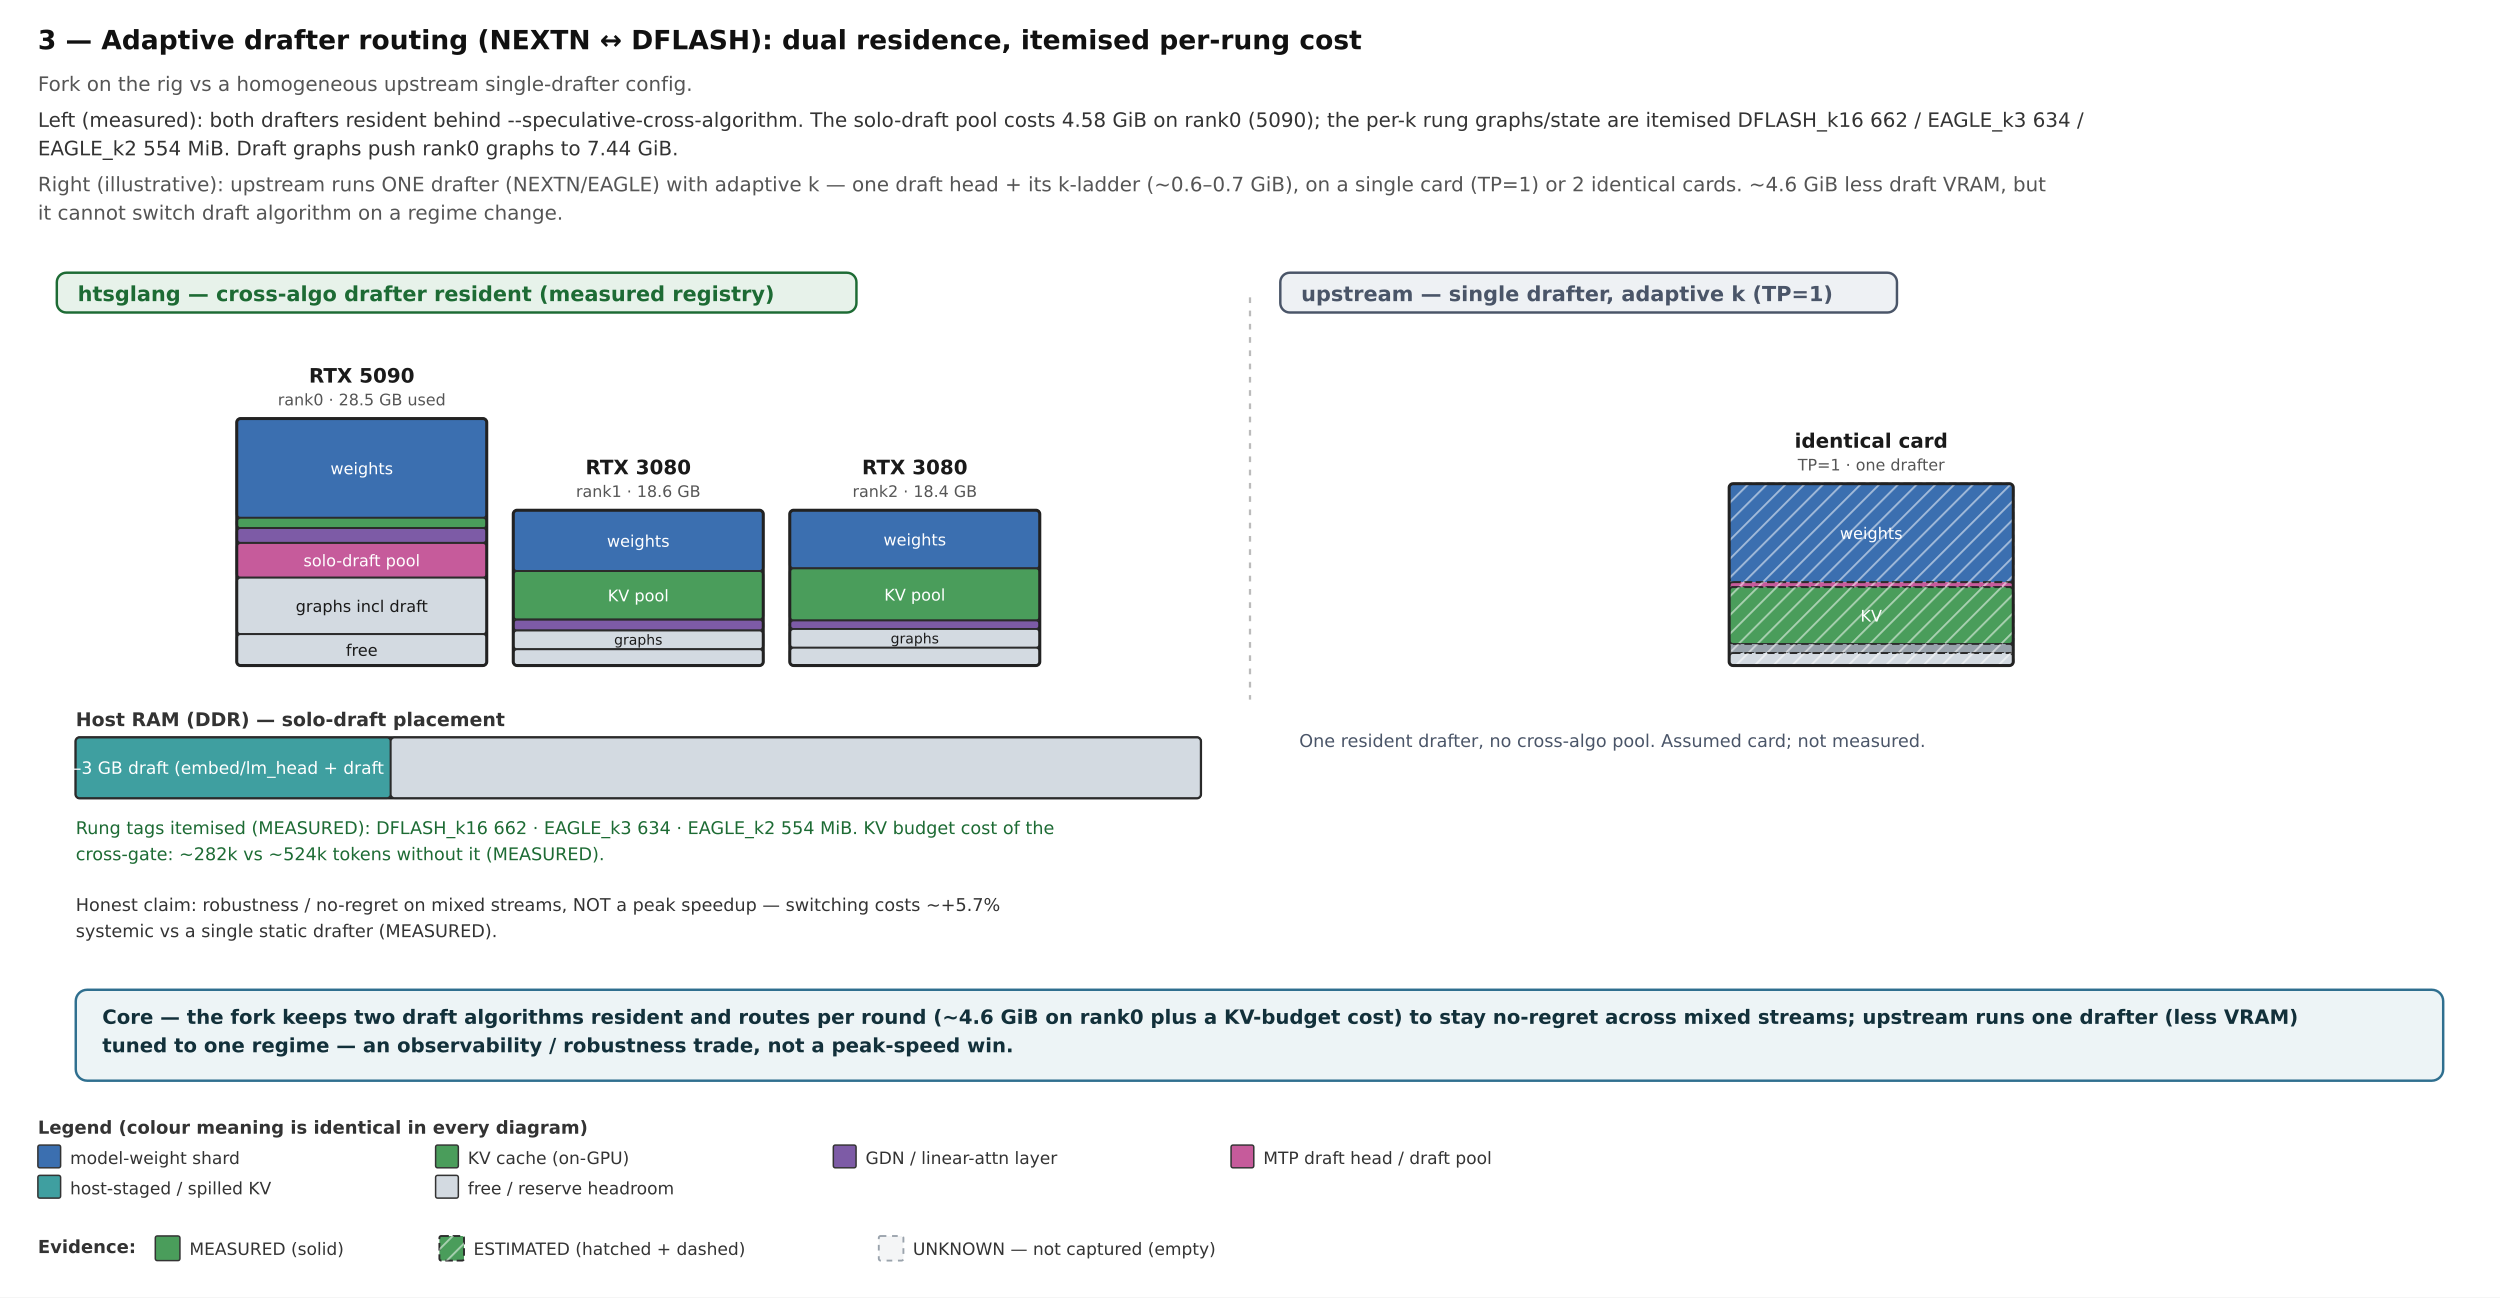
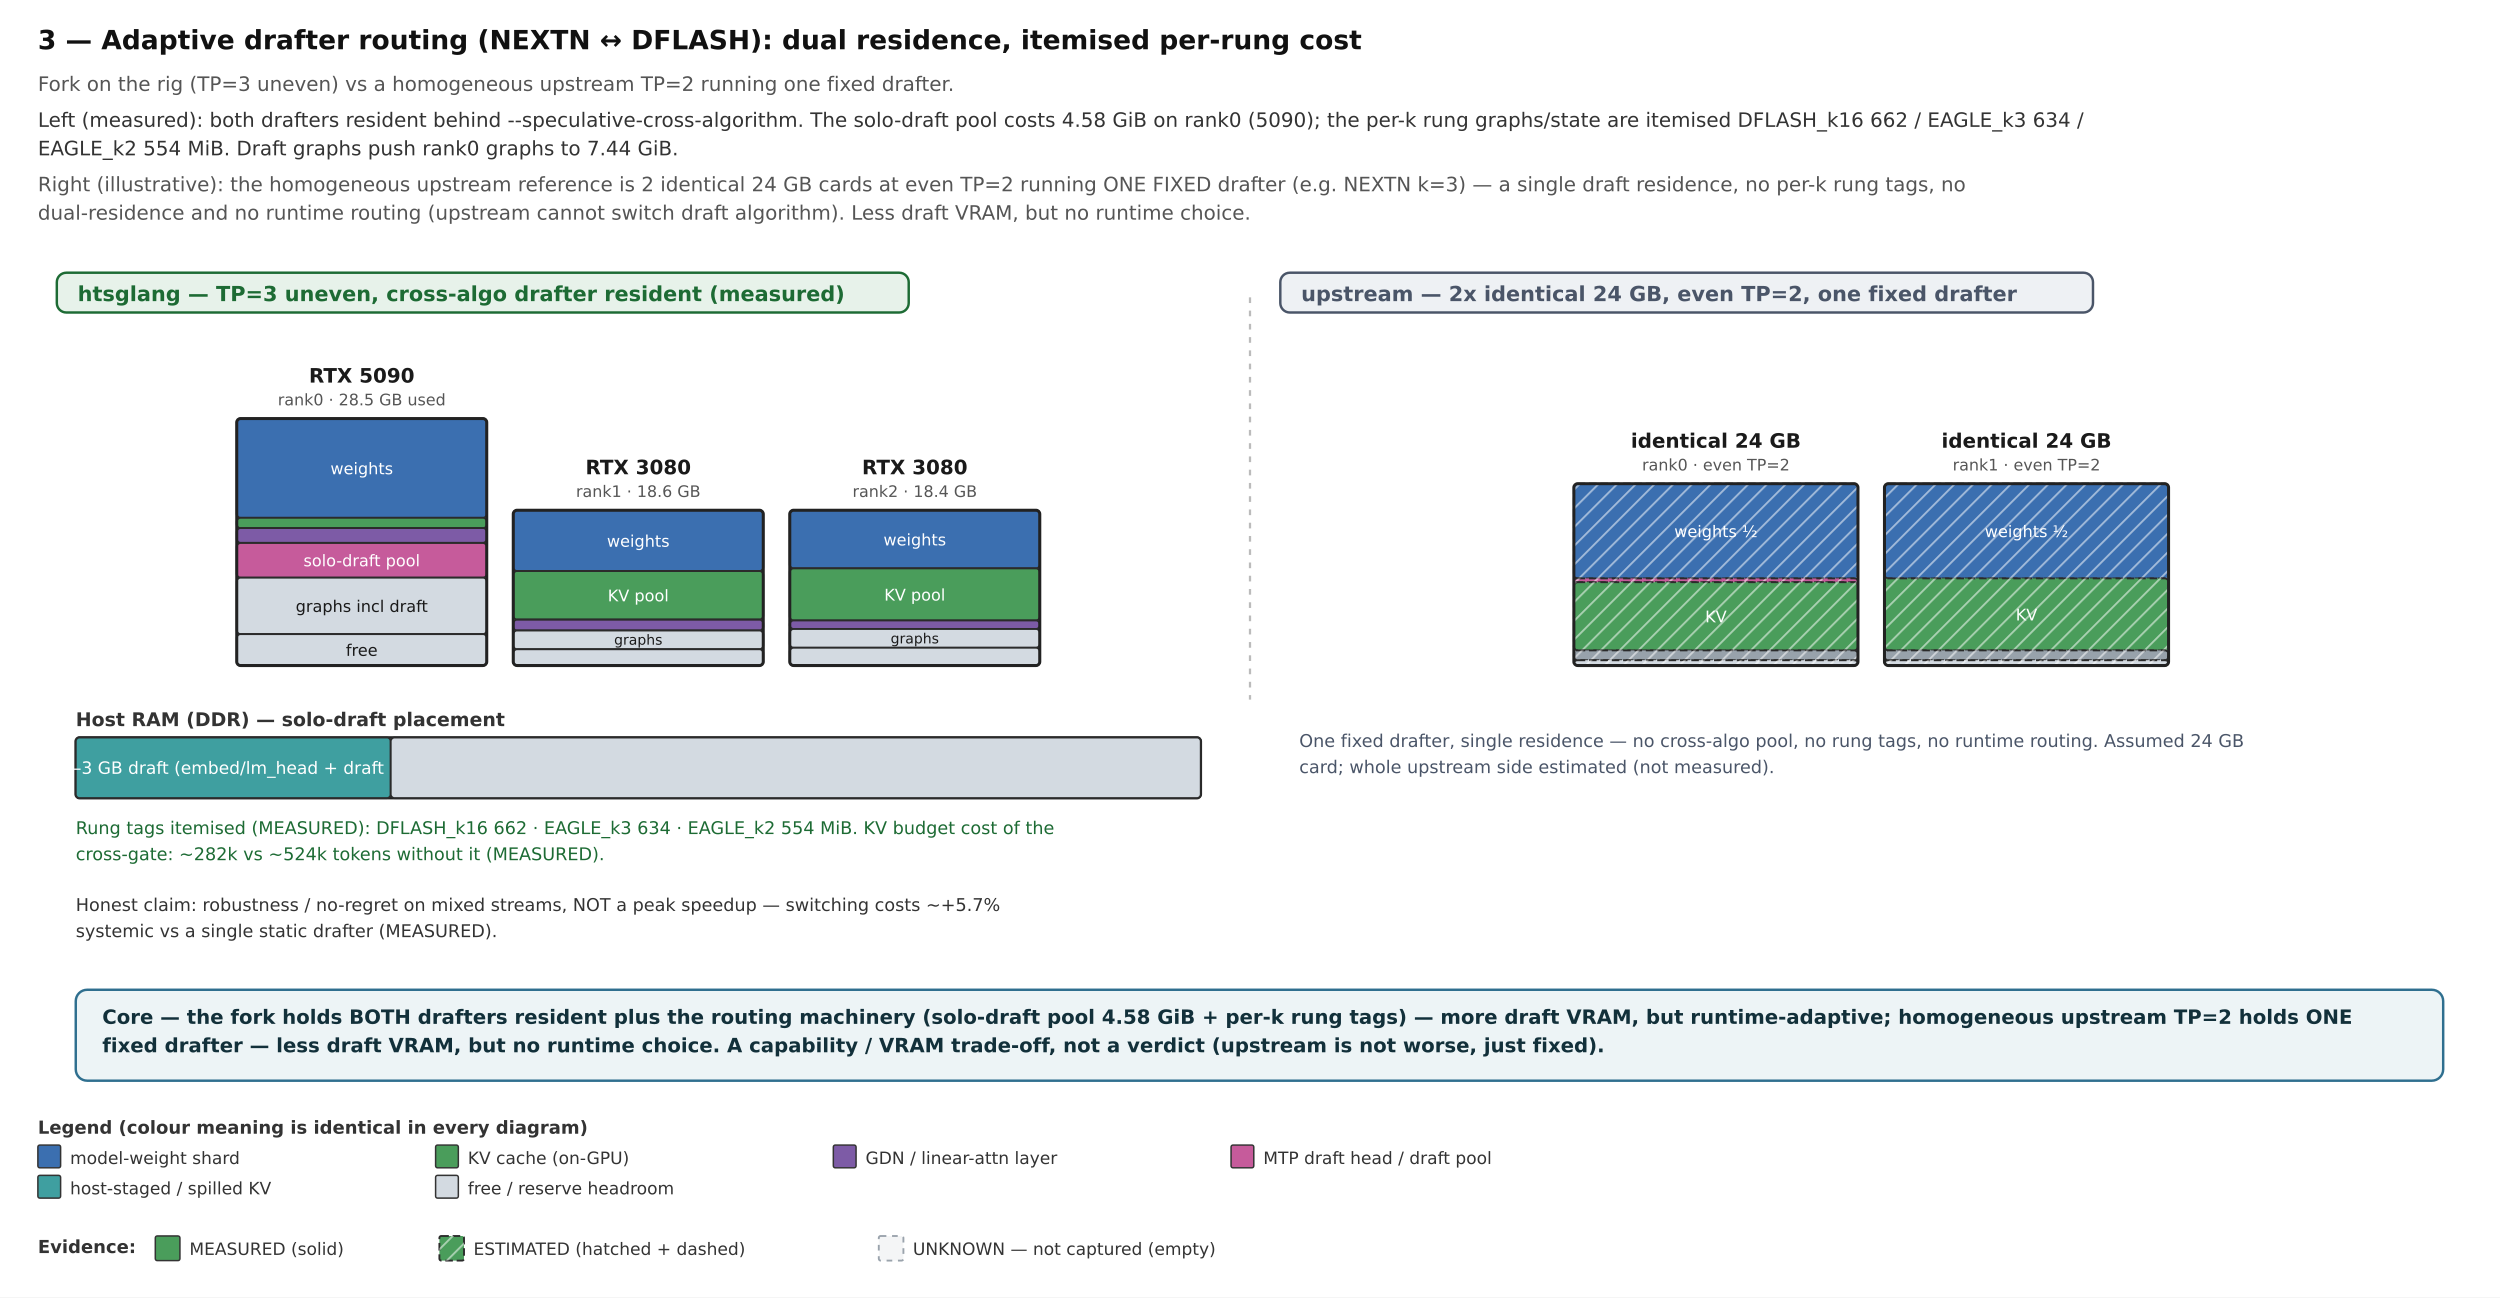
<svg xmlns="http://www.w3.org/2000/svg" viewBox="0 0 1320 685" width="1320" height="685" font-family="sans-serif">
  <defs>
    <pattern id="hatch" patternUnits="userSpaceOnUse" width="7" height="7" patternTransform="rotate(45)">
      <line x1="0" y1="0" x2="0" y2="7" stroke="#ffffff" stroke-width="2" stroke-opacity="0.5" />
    </pattern>
    <marker id="arr" markerWidth="9" markerHeight="9" refX="6.5" refY="3" orient="auto" markerUnits="userSpaceOnUse">
      <path d="M0,0 L7,3 L0,6 Z" fill="#333" />
    </marker>
    <marker id="arrP" markerWidth="9" markerHeight="9" refX="6.5" refY="3" orient="auto" markerUnits="userSpaceOnUse">
      <path d="M0,0 L7,3 L0,6 Z" fill="#8a5a2b" />
    </marker>
    <marker id="arrG" markerWidth="9" markerHeight="9" refX="6.5" refY="3" orient="auto" markerUnits="userSpaceOnUse">
      <path d="M0,0 L7,3 L0,6 Z" fill="#227a3a" />
    </marker>
    <marker id="arrR" markerWidth="9" markerHeight="9" refX="6.5" refY="3" orient="auto" markerUnits="userSpaceOnUse">
      <path d="M0,0 L7,3 L0,6 Z" fill="#c0504d" />
    </marker>
    <marker id="arrB" markerWidth="9" markerHeight="9" refX="6.5" refY="3" orient="auto" markerUnits="userSpaceOnUse">
      <path d="M0,0 L7,3 L0,6 Z" fill="#3b6fb0" />
    </marker>
    <marker id="arrV" markerWidth="9" markerHeight="9" refX="6.5" refY="3" orient="auto" markerUnits="userSpaceOnUse">
      <path d="M0,0 L7,3 L0,6 Z" fill="#7d5ba6" />
    </marker>
  </defs>
  <rect x="0.0" y="0.0" width="1320.0" height="685.0" rx="0" fill="#ffffff" stroke="none" stroke-width="0" />
  <text x="20.0" y="26.0" font-family="DejaVu Sans, Verdana, Arial, sans-serif" font-size="14" font-weight="bold" text-anchor="start" fill="#111">3 — Adaptive drafter routing (NEXTN ↔ DFLASH): dual residence, itemised per-rung cost</text>
-   <text x="20.0" y="48.0" font-family="DejaVu Sans, Verdana, Arial, sans-serif" font-size="10.5" font-weight="normal" text-anchor="start" fill="#555">Fork on the rig vs a homogeneous upstream single-drafter config.</text>
+   <text x="20.0" y="48.0" font-family="DejaVu Sans, Verdana, Arial, sans-serif" font-size="10.5" font-weight="normal" text-anchor="start" fill="#555">Fork on the rig (TP=3 uneven) vs a homogeneous upstream TP=2 running one fixed drafter.</text>
  <text x="20.0" y="67.0" font-family="DejaVu Sans, Verdana, Arial, sans-serif" font-size="10.5" font-weight="normal" text-anchor="start" fill="#333">Left (measured): both drafters resident behind --speculative-cross-algorithm. The solo-draft pool costs 4.58 GiB on rank0 (5090); the per-k rung graphs/state are itemised DFLASH_k16 662 / EAGLE_k3 634 /</text>
  <text x="20.0" y="82.0" font-family="DejaVu Sans, Verdana, Arial, sans-serif" font-size="10.5" font-weight="normal" text-anchor="start" fill="#333">EAGLE_k2 554 MiB. Draft graphs push rank0 graphs to 7.44 GiB.</text>
-   <text x="20.0" y="101.0" font-family="DejaVu Sans, Verdana, Arial, sans-serif" font-size="10.5" font-weight="normal" text-anchor="start" fill="#555">Right (illustrative): upstream runs ONE drafter (NEXTN/EAGLE) with adaptive k — one draft head + its k-ladder (~0.6–0.7 GiB), on a single card (TP=1) or 2 identical cards. ~4.6 GiB less draft VRAM, but</text>
-   <text x="20.0" y="116.0" font-family="DejaVu Sans, Verdana, Arial, sans-serif" font-size="10.5" font-weight="normal" text-anchor="start" fill="#555">it cannot switch draft algorithm on a regime change.</text>
-   <rect x="30.0" y="144.0" width="422.2" height="21.0" rx="5" fill="#e7f2ea" stroke="#1d6b34" stroke-width="1.3" />
-   <text x="41.0" y="159.0" font-family="DejaVu Sans, Verdana, Arial, sans-serif" font-size="11" font-weight="bold" text-anchor="start" fill="#1d6b34">htsglang — cross-algo drafter resident (measured registry)</text>
-   <rect x="676.0" y="144.0" width="325.6" height="21.0" rx="5" fill="#eef1f4" stroke="#4a5568" stroke-width="1.3" />
-   <text x="687.0" y="159.0" font-family="DejaVu Sans, Verdana, Arial, sans-serif" font-size="11" font-weight="bold" text-anchor="start" fill="#4a5568">upstream — single drafter, adaptive k (TP=1)</text>
+   <text x="20.0" y="101.0" font-family="DejaVu Sans, Verdana, Arial, sans-serif" font-size="10.5" font-weight="normal" text-anchor="start" fill="#555">Right (illustrative): the homogeneous upstream reference is 2 identical 24 GB cards at even TP=2 running ONE FIXED drafter (e.g. NEXTN k=3) — a single draft residence, no per-k rung tags, no</text>
+   <text x="20.0" y="116.0" font-family="DejaVu Sans, Verdana, Arial, sans-serif" font-size="10.5" font-weight="normal" text-anchor="start" fill="#555">dual-residence and no runtime routing (upstream cannot switch draft algorithm). Less draft VRAM, but no runtime choice.</text>
+   <rect x="30.0" y="144.0" width="449.8" height="21.0" rx="5" fill="#e7f2ea" stroke="#1d6b34" stroke-width="1.3" />
+   <text x="41.0" y="159.0" font-family="DejaVu Sans, Verdana, Arial, sans-serif" font-size="11" font-weight="bold" text-anchor="start" fill="#1d6b34">htsglang — TP=3 uneven, cross-algo drafter resident (measured)</text>
+   <rect x="676.0" y="144.0" width="429.1" height="21.0" rx="5" fill="#eef1f4" stroke="#4a5568" stroke-width="1.3" />
+   <text x="687.0" y="159.0" font-family="DejaVu Sans, Verdana, Arial, sans-serif" font-size="11" font-weight="bold" text-anchor="start" fill="#4a5568">upstream — 2x identical 24 GB, even TP=2, one fixed drafter</text>
  <text x="191.0" y="202.0" font-family="DejaVu Sans, Verdana, Arial, sans-serif" font-size="10.5" font-weight="bold" text-anchor="middle" fill="#1a1a1a">RTX 5090</text>
  <text x="191.0" y="214.0" font-family="DejaVu Sans, Verdana, Arial, sans-serif" font-size="8.4" font-weight="normal" text-anchor="middle" fill="#555">rank0 · 28.5 GB used</text>
  <rect x="125.0" y="221.0" width="132.0" height="52.4" rx="2" fill="#3b6fb0" stroke="#2b2b2b" stroke-width="1.0" />
  <text x="191.0" y="250.4" font-family="DejaVu Sans, Verdana, Arial, sans-serif" font-size="8.5" font-weight="normal" text-anchor="middle" fill="#ffffff">weights</text>
  <rect x="125.0" y="273.4" width="132.0" height="5.5" rx="2" fill="#4a9d5b" stroke="#2b2b2b" stroke-width="1.0" />
  <rect x="125.0" y="278.8" width="132.0" height="7.8" rx="2" fill="#7d5ba6" stroke="#2b2b2b" stroke-width="1.0" />
  <rect x="125.0" y="286.7" width="132.0" height="18.3" rx="2" fill="#c65b9b" stroke="#2b2b2b" stroke-width="1.0" />
  <text x="191.0" y="299.0" font-family="DejaVu Sans, Verdana, Arial, sans-serif" font-size="8.5" font-weight="normal" text-anchor="middle" fill="#ffffff">solo-draft pool</text>
  <rect x="125.0" y="305.0" width="132.0" height="29.8" rx="2" fill="#d3dae1" stroke="#2b2b2b" stroke-width="1.0" />
  <text x="191.0" y="323.1" font-family="DejaVu Sans, Verdana, Arial, sans-serif" font-size="8.5" font-weight="normal" text-anchor="middle" fill="#1a1a1a">graphs incl draft</text>
  <rect x="125.0" y="334.8" width="132.0" height="16.6" rx="2" fill="#d3dae1" stroke="#2b2b2b" stroke-width="1.0" />
  <text x="191.0" y="346.3" font-family="DejaVu Sans, Verdana, Arial, sans-serif" font-size="8.5" font-weight="normal" text-anchor="middle" fill="#1a1a1a">free</text>
  <rect x="125.0" y="221.0" width="132.0" height="130.4" rx="2" fill="none" stroke="#222" stroke-width="1.6" />
  <text x="337.0" y="250.4" font-family="DejaVu Sans, Verdana, Arial, sans-serif" font-size="10.5" font-weight="bold" text-anchor="middle" fill="#1a1a1a">RTX 3080</text>
  <text x="337.0" y="262.4" font-family="DejaVu Sans, Verdana, Arial, sans-serif" font-size="8.4" font-weight="normal" text-anchor="middle" fill="#555">rank1 · 18.6 GB</text>
  <rect x="271.0" y="269.4" width="132.0" height="32.1" rx="2" fill="#3b6fb0" stroke="#2b2b2b" stroke-width="1.0" />
  <text x="337.0" y="288.7" font-family="DejaVu Sans, Verdana, Arial, sans-serif" font-size="8.5" font-weight="normal" text-anchor="middle" fill="#ffffff">weights</text>
  <rect x="271.0" y="301.5" width="132.0" height="25.6" rx="2" fill="#4a9d5b" stroke="#2b2b2b" stroke-width="1.0" />
  <text x="337.0" y="317.5" font-family="DejaVu Sans, Verdana, Arial, sans-serif" font-size="8.5" font-weight="normal" text-anchor="middle" fill="#ffffff">KV pool</text>
  <rect x="271.0" y="327.2" width="132.0" height="5.7" rx="2" fill="#7d5ba6" stroke="#2b2b2b" stroke-width="1.0" />
  <rect x="271.0" y="332.9" width="132.0" height="9.9" rx="2" fill="#d3dae1" stroke="#2b2b2b" stroke-width="1.0" />
  <text x="337.0" y="340.4" font-family="DejaVu Sans, Verdana, Arial, sans-serif" font-size="7.4" font-weight="normal" text-anchor="middle" fill="#1a1a1a">graphs</text>
  <rect x="271.0" y="342.8" width="132.0" height="8.6" rx="2" fill="#d3dae1" stroke="#2b2b2b" stroke-width="1.0" />
  <rect x="271.0" y="269.4" width="132.0" height="82.0" rx="2" fill="none" stroke="#222" stroke-width="1.6" />
  <text x="483.0" y="250.4" font-family="DejaVu Sans, Verdana, Arial, sans-serif" font-size="10.5" font-weight="bold" text-anchor="middle" fill="#1a1a1a">RTX 3080</text>
  <text x="483.0" y="262.4" font-family="DejaVu Sans, Verdana, Arial, sans-serif" font-size="8.4" font-weight="normal" text-anchor="middle" fill="#555">rank2 · 18.4 GB</text>
  <rect x="417.0" y="269.4" width="132.0" height="30.7" rx="2" fill="#3b6fb0" stroke="#2b2b2b" stroke-width="1.0" />
  <text x="483.0" y="288.0" font-family="DejaVu Sans, Verdana, Arial, sans-serif" font-size="8.5" font-weight="normal" text-anchor="middle" fill="#ffffff">weights</text>
  <rect x="417.0" y="300.1" width="132.0" height="27.5" rx="2" fill="#4a9d5b" stroke="#2b2b2b" stroke-width="1.0" />
  <text x="483.0" y="317.1" font-family="DejaVu Sans, Verdana, Arial, sans-serif" font-size="8.5" font-weight="normal" text-anchor="middle" fill="#ffffff">KV pool</text>
  <rect x="417.0" y="327.6" width="132.0" height="4.5" rx="2" fill="#7d5ba6" stroke="#2b2b2b" stroke-width="1.0" />
  <rect x="417.0" y="332.1" width="132.0" height="9.9" rx="2" fill="#d3dae1" stroke="#2b2b2b" stroke-width="1.0" />
  <text x="483.0" y="339.7" font-family="DejaVu Sans, Verdana, Arial, sans-serif" font-size="7.4" font-weight="normal" text-anchor="middle" fill="#1a1a1a">graphs</text>
  <rect x="417.0" y="342.0" width="132.0" height="9.4" rx="2" fill="#d3dae1" stroke="#2b2b2b" stroke-width="1.0" />
  <rect x="417.0" y="269.4" width="132.0" height="82.0" rx="2" fill="none" stroke="#222" stroke-width="1.6" />
-   <text x="988.0" y="236.4" font-family="DejaVu Sans, Verdana, Arial, sans-serif" font-size="10.5" font-weight="bold" text-anchor="middle" fill="#1a1a1a">identical card</text>
-   <text x="988.0" y="248.4" font-family="DejaVu Sans, Verdana, Arial, sans-serif" font-size="8.4" font-weight="normal" text-anchor="middle" fill="#555">TP=1 · one drafter</text>
-   <rect x="913.0" y="255.4" width="150.0" height="52.0" rx="2" fill="#3b6fb0" stroke="#2b2b2b" stroke-width="1.0" stroke-dasharray="4 2" />
-   <rect x="913.0" y="255.4" width="150.0" height="52.0" fill="url(#hatch)" stroke="none" />
-   <text x="988.0" y="284.6" font-family="DejaVu Sans, Verdana, Arial, sans-serif" font-size="8.5" font-weight="normal" text-anchor="middle" fill="#ffffff">weights</text>
-   <rect x="913.0" y="307.4" width="150.0" height="2.6" rx="2" fill="#c65b9b" stroke="#2b2b2b" stroke-width="1.0" stroke-dasharray="4 2" />
-   <rect x="913.0" y="307.4" width="150.0" height="2.6" fill="url(#hatch)" stroke="none" />
-   <rect x="913.0" y="310.0" width="150.0" height="30.0" rx="2" fill="#4a9d5b" stroke="#2b2b2b" stroke-width="1.0" stroke-dasharray="4 2" />
-   <rect x="913.0" y="310.0" width="150.0" height="30.0" fill="url(#hatch)" stroke="none" />
-   <text x="988.0" y="328.2" font-family="DejaVu Sans, Verdana, Arial, sans-serif" font-size="8.5" font-weight="normal" text-anchor="middle" fill="#ffffff">KV</text>
-   <rect x="913.0" y="340.0" width="150.0" height="4.8" rx="2" fill="#98a2ab" stroke="#2b2b2b" stroke-width="1.0" stroke-dasharray="4 2" />
-   <rect x="913.0" y="340.0" width="150.0" height="4.8" fill="url(#hatch)" stroke="none" />
-   <rect x="913.0" y="344.8" width="150.0" height="6.6" rx="2" fill="#d3dae1" stroke="#2b2b2b" stroke-width="1.0" stroke-dasharray="4 2" />
-   <rect x="913.0" y="344.8" width="150.0" height="6.6" fill="url(#hatch)" stroke="none" />
-   <rect x="913.0" y="255.4" width="150.0" height="96.0" rx="2" fill="none" stroke="#222" stroke-width="1.6" />
+   <text x="906.0" y="236.4" font-family="DejaVu Sans, Verdana, Arial, sans-serif" font-size="10.5" font-weight="bold" text-anchor="middle" fill="#1a1a1a">identical 24 GB</text>
+   <text x="906.0" y="248.4" font-family="DejaVu Sans, Verdana, Arial, sans-serif" font-size="8.4" font-weight="normal" text-anchor="middle" fill="#555">rank0 · even TP=2</text>
+   <rect x="831.0" y="255.4" width="150.0" height="50.0" rx="2" fill="#3b6fb0" stroke="#2b2b2b" stroke-width="1.0" stroke-dasharray="4 2" />
+   <rect x="831.0" y="255.4" width="150.0" height="50.0" fill="url(#hatch)" stroke="none" />
+   <text x="906.0" y="283.6" font-family="DejaVu Sans, Verdana, Arial, sans-serif" font-size="8.5" font-weight="normal" text-anchor="middle" fill="#ffffff">weights ½</text>
+   <rect x="831.0" y="305.4" width="150.0" height="2.0" rx="2" fill="#c65b9b" stroke="#2b2b2b" stroke-width="1.0" stroke-dasharray="4 2" />
+   <rect x="831.0" y="305.4" width="150.0" height="2.0" fill="url(#hatch)" stroke="none" />
+   <rect x="831.0" y="307.4" width="150.0" height="36.0" rx="2" fill="#4a9d5b" stroke="#2b2b2b" stroke-width="1.0" stroke-dasharray="4 2" />
+   <rect x="831.0" y="307.4" width="150.0" height="36.0" fill="url(#hatch)" stroke="none" />
+   <text x="906.0" y="328.6" font-family="DejaVu Sans, Verdana, Arial, sans-serif" font-size="8.5" font-weight="normal" text-anchor="middle" fill="#ffffff">KV</text>
+   <rect x="831.0" y="343.4" width="150.0" height="5.2" rx="2" fill="#98a2ab" stroke="#2b2b2b" stroke-width="1.0" stroke-dasharray="4 2" />
+   <rect x="831.0" y="343.4" width="150.0" height="5.2" fill="url(#hatch)" stroke="none" />
+   <rect x="831.0" y="348.6" width="150.0" height="2.8" rx="2" fill="#d3dae1" stroke="#2b2b2b" stroke-width="1.0" stroke-dasharray="4 2" />
+   <rect x="831.0" y="348.6" width="150.0" height="2.8" fill="url(#hatch)" stroke="none" />
+   <rect x="831.0" y="255.4" width="150.0" height="96.0" rx="2" fill="none" stroke="#222" stroke-width="1.6" />
+   <text x="1070.0" y="236.4" font-family="DejaVu Sans, Verdana, Arial, sans-serif" font-size="10.5" font-weight="bold" text-anchor="middle" fill="#1a1a1a">identical 24 GB</text>
+   <text x="1070.0" y="248.4" font-family="DejaVu Sans, Verdana, Arial, sans-serif" font-size="8.4" font-weight="normal" text-anchor="middle" fill="#555">rank1 · even TP=2</text>
+   <rect x="995.0" y="255.4" width="150.0" height="50.0" rx="2" fill="#3b6fb0" stroke="#2b2b2b" stroke-width="1.0" stroke-dasharray="4 2" />
+   <rect x="995.0" y="255.4" width="150.0" height="50.0" fill="url(#hatch)" stroke="none" />
+   <text x="1070.0" y="283.6" font-family="DejaVu Sans, Verdana, Arial, sans-serif" font-size="8.5" font-weight="normal" text-anchor="middle" fill="#ffffff">weights ½</text>
+   <rect x="995.0" y="305.4" width="150.0" height="38.0" rx="2" fill="#4a9d5b" stroke="#2b2b2b" stroke-width="1.0" stroke-dasharray="4 2" />
+   <rect x="995.0" y="305.4" width="150.0" height="38.0" fill="url(#hatch)" stroke="none" />
+   <text x="1070.0" y="327.6" font-family="DejaVu Sans, Verdana, Arial, sans-serif" font-size="8.5" font-weight="normal" text-anchor="middle" fill="#ffffff">KV</text>
+   <rect x="995.0" y="343.4" width="150.0" height="5.2" rx="2" fill="#98a2ab" stroke="#2b2b2b" stroke-width="1.0" stroke-dasharray="4 2" />
+   <rect x="995.0" y="343.4" width="150.0" height="5.2" fill="url(#hatch)" stroke="none" />
+   <rect x="995.0" y="348.6" width="150.0" height="2.8" rx="2" fill="#d3dae1" stroke="#2b2b2b" stroke-width="1.0" stroke-dasharray="4 2" />
+   <rect x="995.0" y="348.6" width="150.0" height="2.8" fill="url(#hatch)" stroke="none" />
+   <rect x="995.0" y="255.4" width="150.0" height="96.0" rx="2" fill="none" stroke="#222" stroke-width="1.6" />
  <line x1="660.0" y1="157.0" x2="660.0" y2="369.4" stroke="#bbb" stroke-width="1.2" stroke-dasharray="3 4" />
  <text x="40.0" y="383.4" font-family="DejaVu Sans, Verdana, Arial, sans-serif" font-size="10" font-weight="bold" text-anchor="start" fill="#333">Host RAM (DDR) — solo-draft placement</text>
  <rect x="40.0" y="389.4" width="594.0" height="32.0" rx="2" fill="none" stroke="#222" stroke-width="1.4" />
  <rect x="40.0" y="389.4" width="166.3" height="32.0" rx="2" fill="#3f9fa0" stroke="#2b2b2b" stroke-width="1.0" />
  <text x="123.2" y="408.6" font-family="DejaVu Sans, Verdana, Arial, sans-serif" font-size="9" font-weight="normal" text-anchor="middle" fill="#ffffff">~2–3 GB draft (embed/lm_head + draft KV)</text>
  <rect x="206.3" y="389.4" width="427.7" height="32.0" rx="2" fill="#d3dae1" stroke="#2b2b2b" stroke-width="1.0" />
  <text x="40.0" y="440.4" font-family="DejaVu Sans, Verdana, Arial, sans-serif" font-size="9.3" font-weight="normal" text-anchor="start" fill="#1d6b34">Rung tags itemised (MEASURED): DFLASH_k16 662 · EAGLE_k3 634 · EAGLE_k2 554 MiB. KV budget cost of the</text>
  <text x="40.0" y="454.2" font-family="DejaVu Sans, Verdana, Arial, sans-serif" font-size="9.3" font-weight="normal" text-anchor="start" fill="#1d6b34">cross-gate: ~282k vs ~524k tokens without it (MEASURED).</text>
  <text x="40.0" y="481.0" font-family="DejaVu Sans, Verdana, Arial, sans-serif" font-size="9.3" font-weight="normal" text-anchor="start" fill="#333">Honest claim: robustness / no-regret on mixed streams, NOT a peak speedup — switching costs ~+5.7%</text>
  <text x="40.0" y="494.8" font-family="DejaVu Sans, Verdana, Arial, sans-serif" font-size="9.3" font-weight="normal" text-anchor="start" fill="#333">systemic vs a single static drafter (MEASURED).</text>
-   <text x="686.0" y="394.4" font-family="DejaVu Sans, Verdana, Arial, sans-serif" font-size="9.3" font-weight="normal" text-anchor="start" fill="#4a5568">One resident drafter, no cross-algo pool. Assumed card; not measured.</text>
+   <text x="686.0" y="394.4" font-family="DejaVu Sans, Verdana, Arial, sans-serif" font-size="9.3" font-weight="normal" text-anchor="start" fill="#4a5568">One fixed drafter, single residence — no cross-algo pool, no rung tags, no runtime routing. Assumed 24 GB</text>
+   <text x="686.0" y="408.2" font-family="DejaVu Sans, Verdana, Arial, sans-serif" font-size="9.3" font-weight="normal" text-anchor="start" fill="#4a5568">card; whole upstream side estimated (not measured).</text>
  <rect x="40.0" y="522.6" width="1250.0" height="48.0" rx="6" fill="#edf4f6" stroke="#2f6f8f" stroke-width="1.3" />
-   <text x="54.0" y="540.6" font-family="DejaVu Sans, Verdana, Arial, sans-serif" font-size="10.4" font-weight="bold" text-anchor="start" fill="#12303a">Core — the fork keeps two draft algorithms resident and routes per round (~4.6 GiB on rank0 plus a KV-budget cost) to stay no-regret across mixed streams; upstream runs one drafter (less VRAM)</text>
-   <text x="54.0" y="555.6" font-family="DejaVu Sans, Verdana, Arial, sans-serif" font-size="10.4" font-weight="bold" text-anchor="start" fill="#12303a">tuned to one regime — an observability / robustness trade, not a peak-speed win.</text>
+   <text x="54.0" y="540.6" font-family="DejaVu Sans, Verdana, Arial, sans-serif" font-size="10.4" font-weight="bold" text-anchor="start" fill="#12303a">Core — the fork holds BOTH drafters resident plus the routing machinery (solo-draft pool 4.58 GiB + per-k rung tags) — more draft VRAM, but runtime-adaptive; homogeneous upstream TP=2 holds ONE</text>
+   <text x="54.0" y="555.6" font-family="DejaVu Sans, Verdana, Arial, sans-serif" font-size="10.4" font-weight="bold" text-anchor="start" fill="#12303a">fixed drafter — less draft VRAM, but no runtime choice. A capability / VRAM trade-off, not a verdict (upstream is not worse, just fixed).</text>
  <text x="20.0" y="598.6" font-family="DejaVu Sans, Verdana, Arial, sans-serif" font-size="9.5" font-weight="bold" text-anchor="start" fill="#333">Legend (colour meaning is identical in every diagram)</text>
  <rect x="20.0" y="604.6" width="12.0" height="12.0" rx="1" fill="#3b6fb0" stroke="#333" stroke-width="0.8" />
  <text x="37.0" y="614.6" font-family="DejaVu Sans, Verdana, Arial, sans-serif" font-size="9" font-weight="normal" text-anchor="start" fill="#333">model-weight shard</text>
  <rect x="230.0" y="604.6" width="12.0" height="12.0" rx="1" fill="#4a9d5b" stroke="#333" stroke-width="0.8" />
  <text x="247.0" y="614.6" font-family="DejaVu Sans, Verdana, Arial, sans-serif" font-size="9" font-weight="normal" text-anchor="start" fill="#333">KV cache (on-GPU)</text>
  <rect x="440.0" y="604.6" width="12.0" height="12.0" rx="1" fill="#7d5ba6" stroke="#333" stroke-width="0.8" />
  <text x="457.0" y="614.6" font-family="DejaVu Sans, Verdana, Arial, sans-serif" font-size="9" font-weight="normal" text-anchor="start" fill="#333">GDN / linear-attn layer</text>
  <rect x="650.0" y="604.6" width="12.0" height="12.0" rx="1" fill="#c65b9b" stroke="#333" stroke-width="0.8" />
  <text x="667.0" y="614.6" font-family="DejaVu Sans, Verdana, Arial, sans-serif" font-size="9" font-weight="normal" text-anchor="start" fill="#333">MTP draft head / draft pool</text>
  <rect x="20.0" y="620.6" width="12.0" height="12.0" rx="1" fill="#3f9fa0" stroke="#333" stroke-width="0.8" />
  <text x="37.0" y="630.6" font-family="DejaVu Sans, Verdana, Arial, sans-serif" font-size="9" font-weight="normal" text-anchor="start" fill="#333">host-staged / spilled KV</text>
  <rect x="230.0" y="620.6" width="12.0" height="12.0" rx="1" fill="#d3dae1" stroke="#333" stroke-width="0.8" />
  <text x="247.0" y="630.6" font-family="DejaVu Sans, Verdana, Arial, sans-serif" font-size="9" font-weight="normal" text-anchor="start" fill="#333">free / reserve headroom</text>
  <text x="20.0" y="661.6" font-family="DejaVu Sans, Verdana, Arial, sans-serif" font-size="9.5" font-weight="bold" text-anchor="start" fill="#333">Evidence:</text>
  <rect x="82.0" y="652.6" width="13.0" height="13.0" rx="1" fill="#4a9d5b" stroke="#333" stroke-width="0.8" />
  <text x="100.0" y="662.6" font-family="DejaVu Sans, Verdana, Arial, sans-serif" font-size="9" font-weight="normal" text-anchor="start" fill="#333">MEASURED (solid)</text>
  <rect x="232.0" y="652.6" width="13.0" height="13.0" rx="1" fill="#4a9d5b" stroke="#2b2b2b" stroke-width="1.0" stroke-dasharray="4 2" />
  <rect x="232" y="652.6" width="13" height="13" fill="url(#hatch)" stroke="none" />
  <text x="250.0" y="662.6" font-family="DejaVu Sans, Verdana, Arial, sans-serif" font-size="9" font-weight="normal" text-anchor="start" fill="#333">ESTIMATED (hatched + dashed)</text>
  <rect x="464.0" y="652.6" width="13.0" height="13.0" rx="1" fill="#f4f5f6" stroke="#9aa3ac" stroke-width="1.0" stroke-dasharray="3 3" />
  <text x="482.0" y="662.6" font-family="DejaVu Sans, Verdana, Arial, sans-serif" font-size="9" font-weight="normal" text-anchor="start" fill="#333">UNKNOWN — not captured (empty)</text>
</svg>
